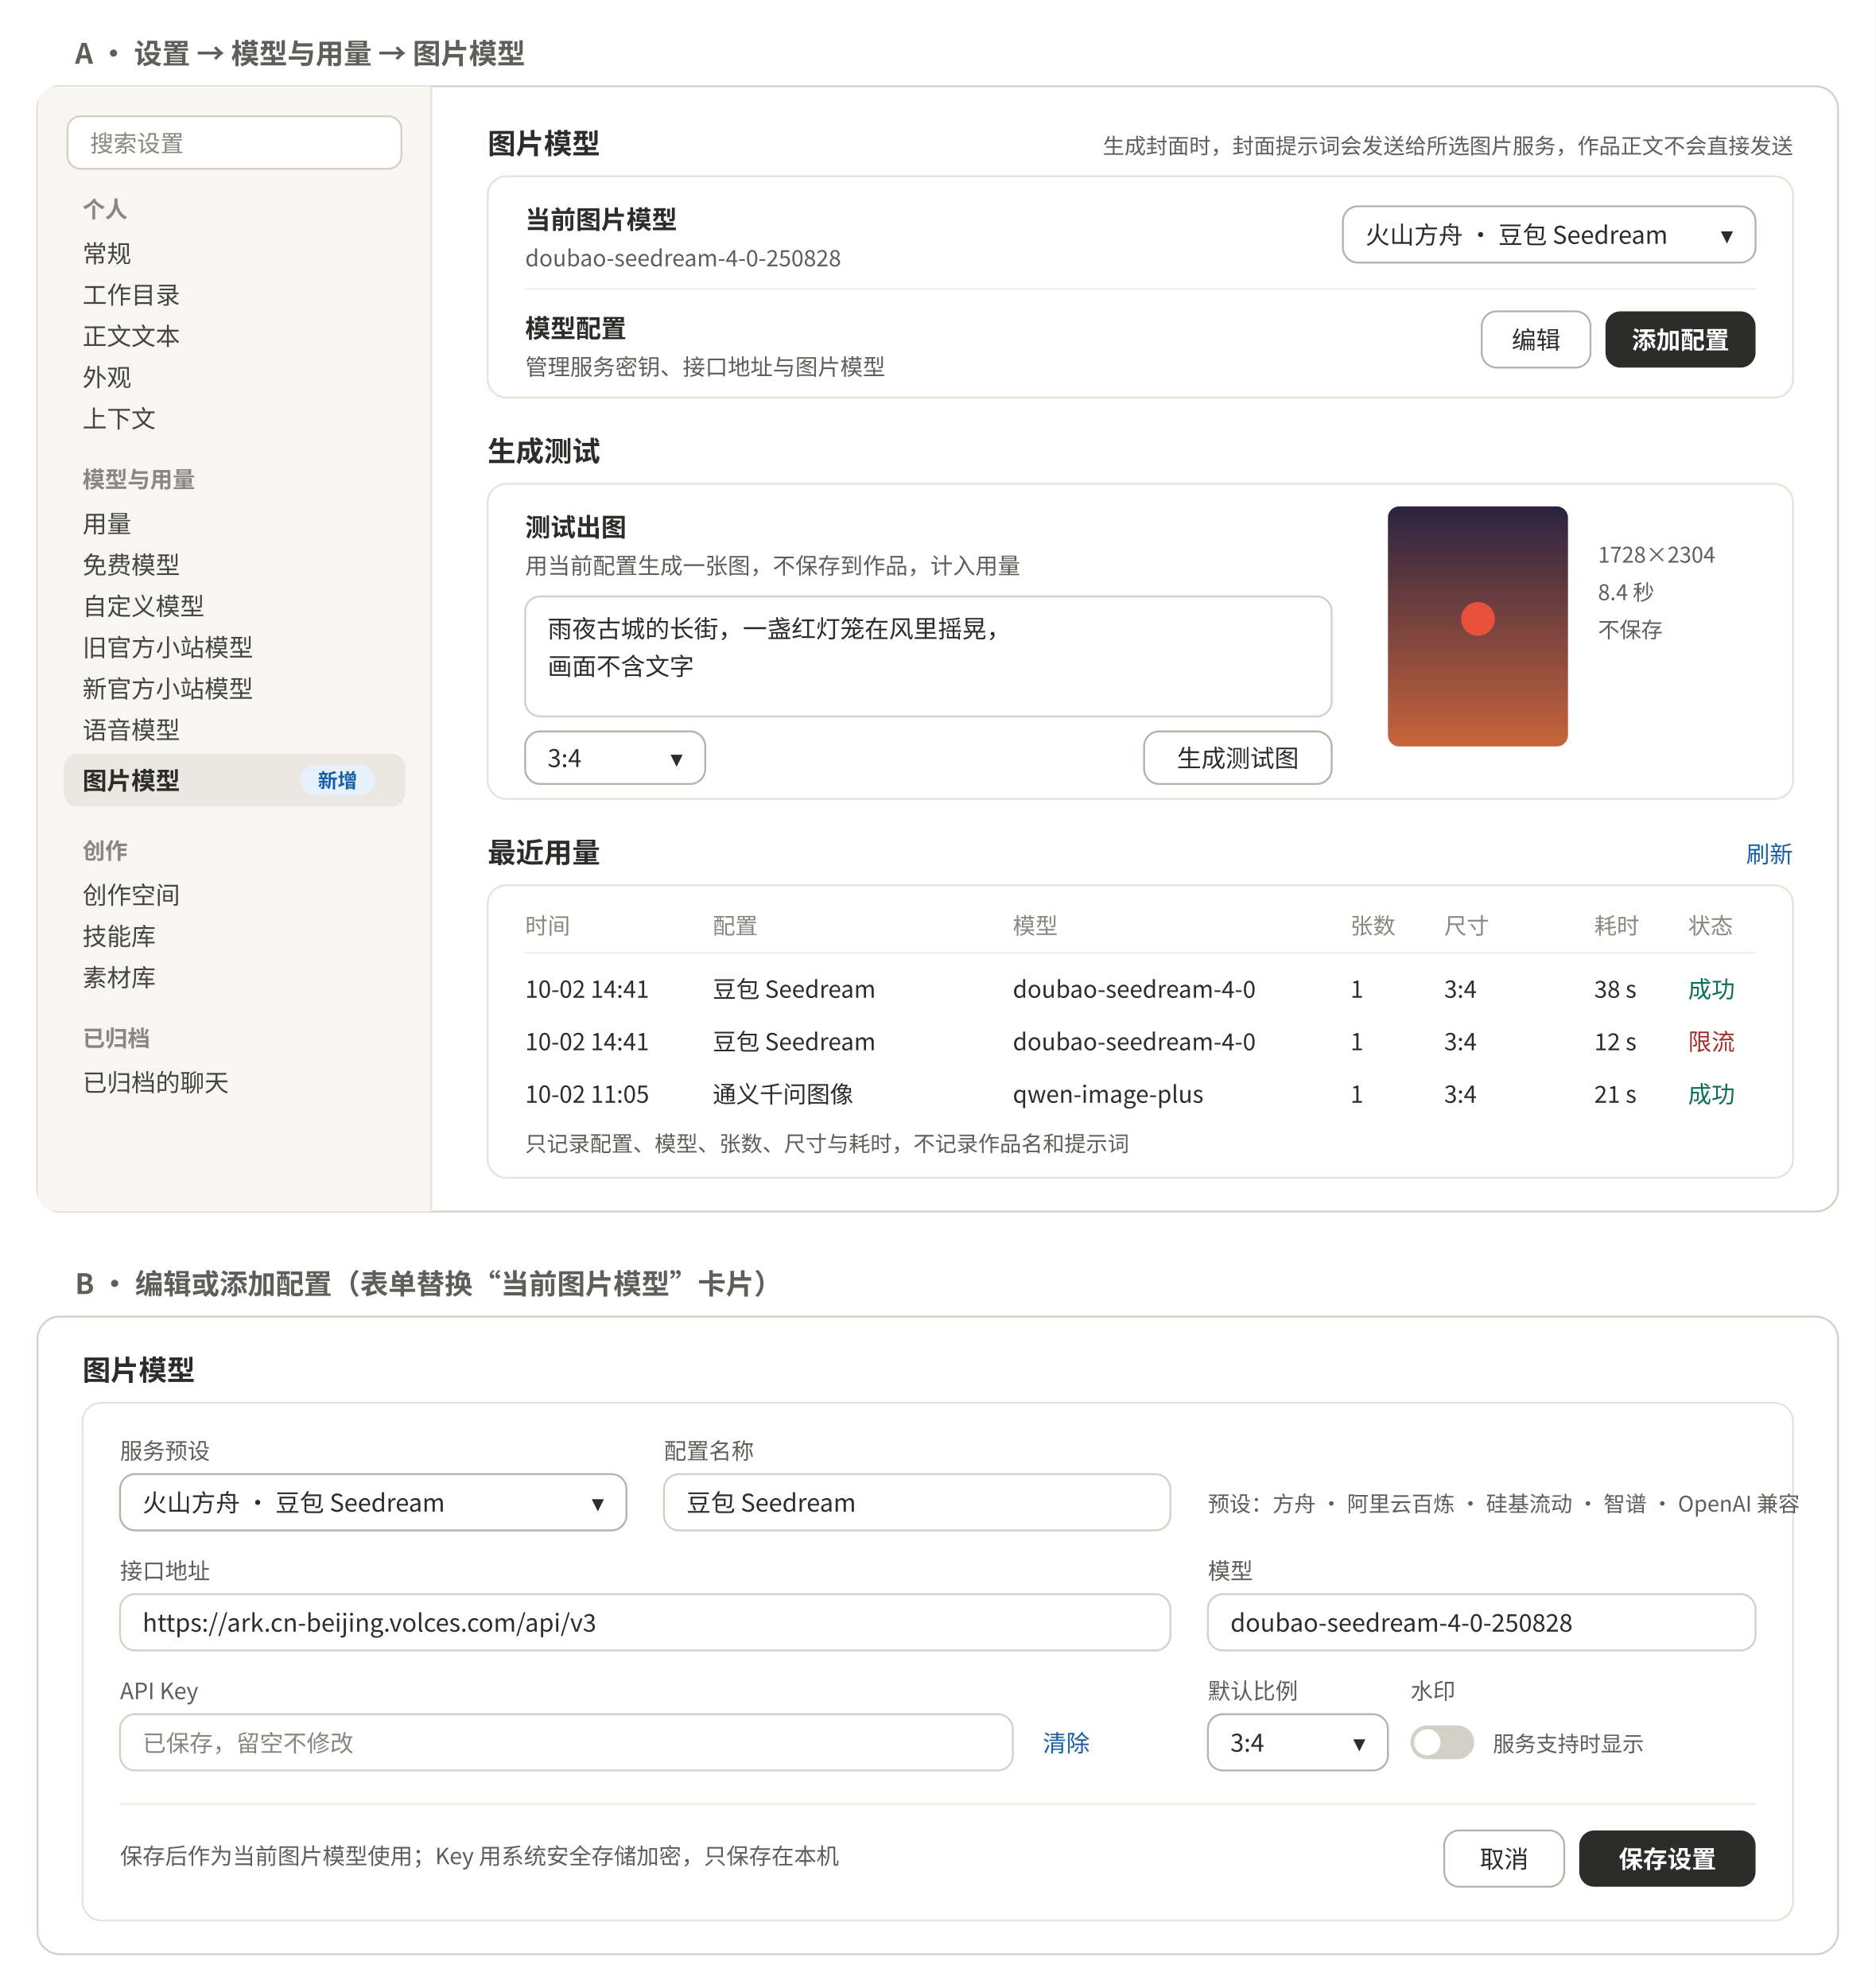
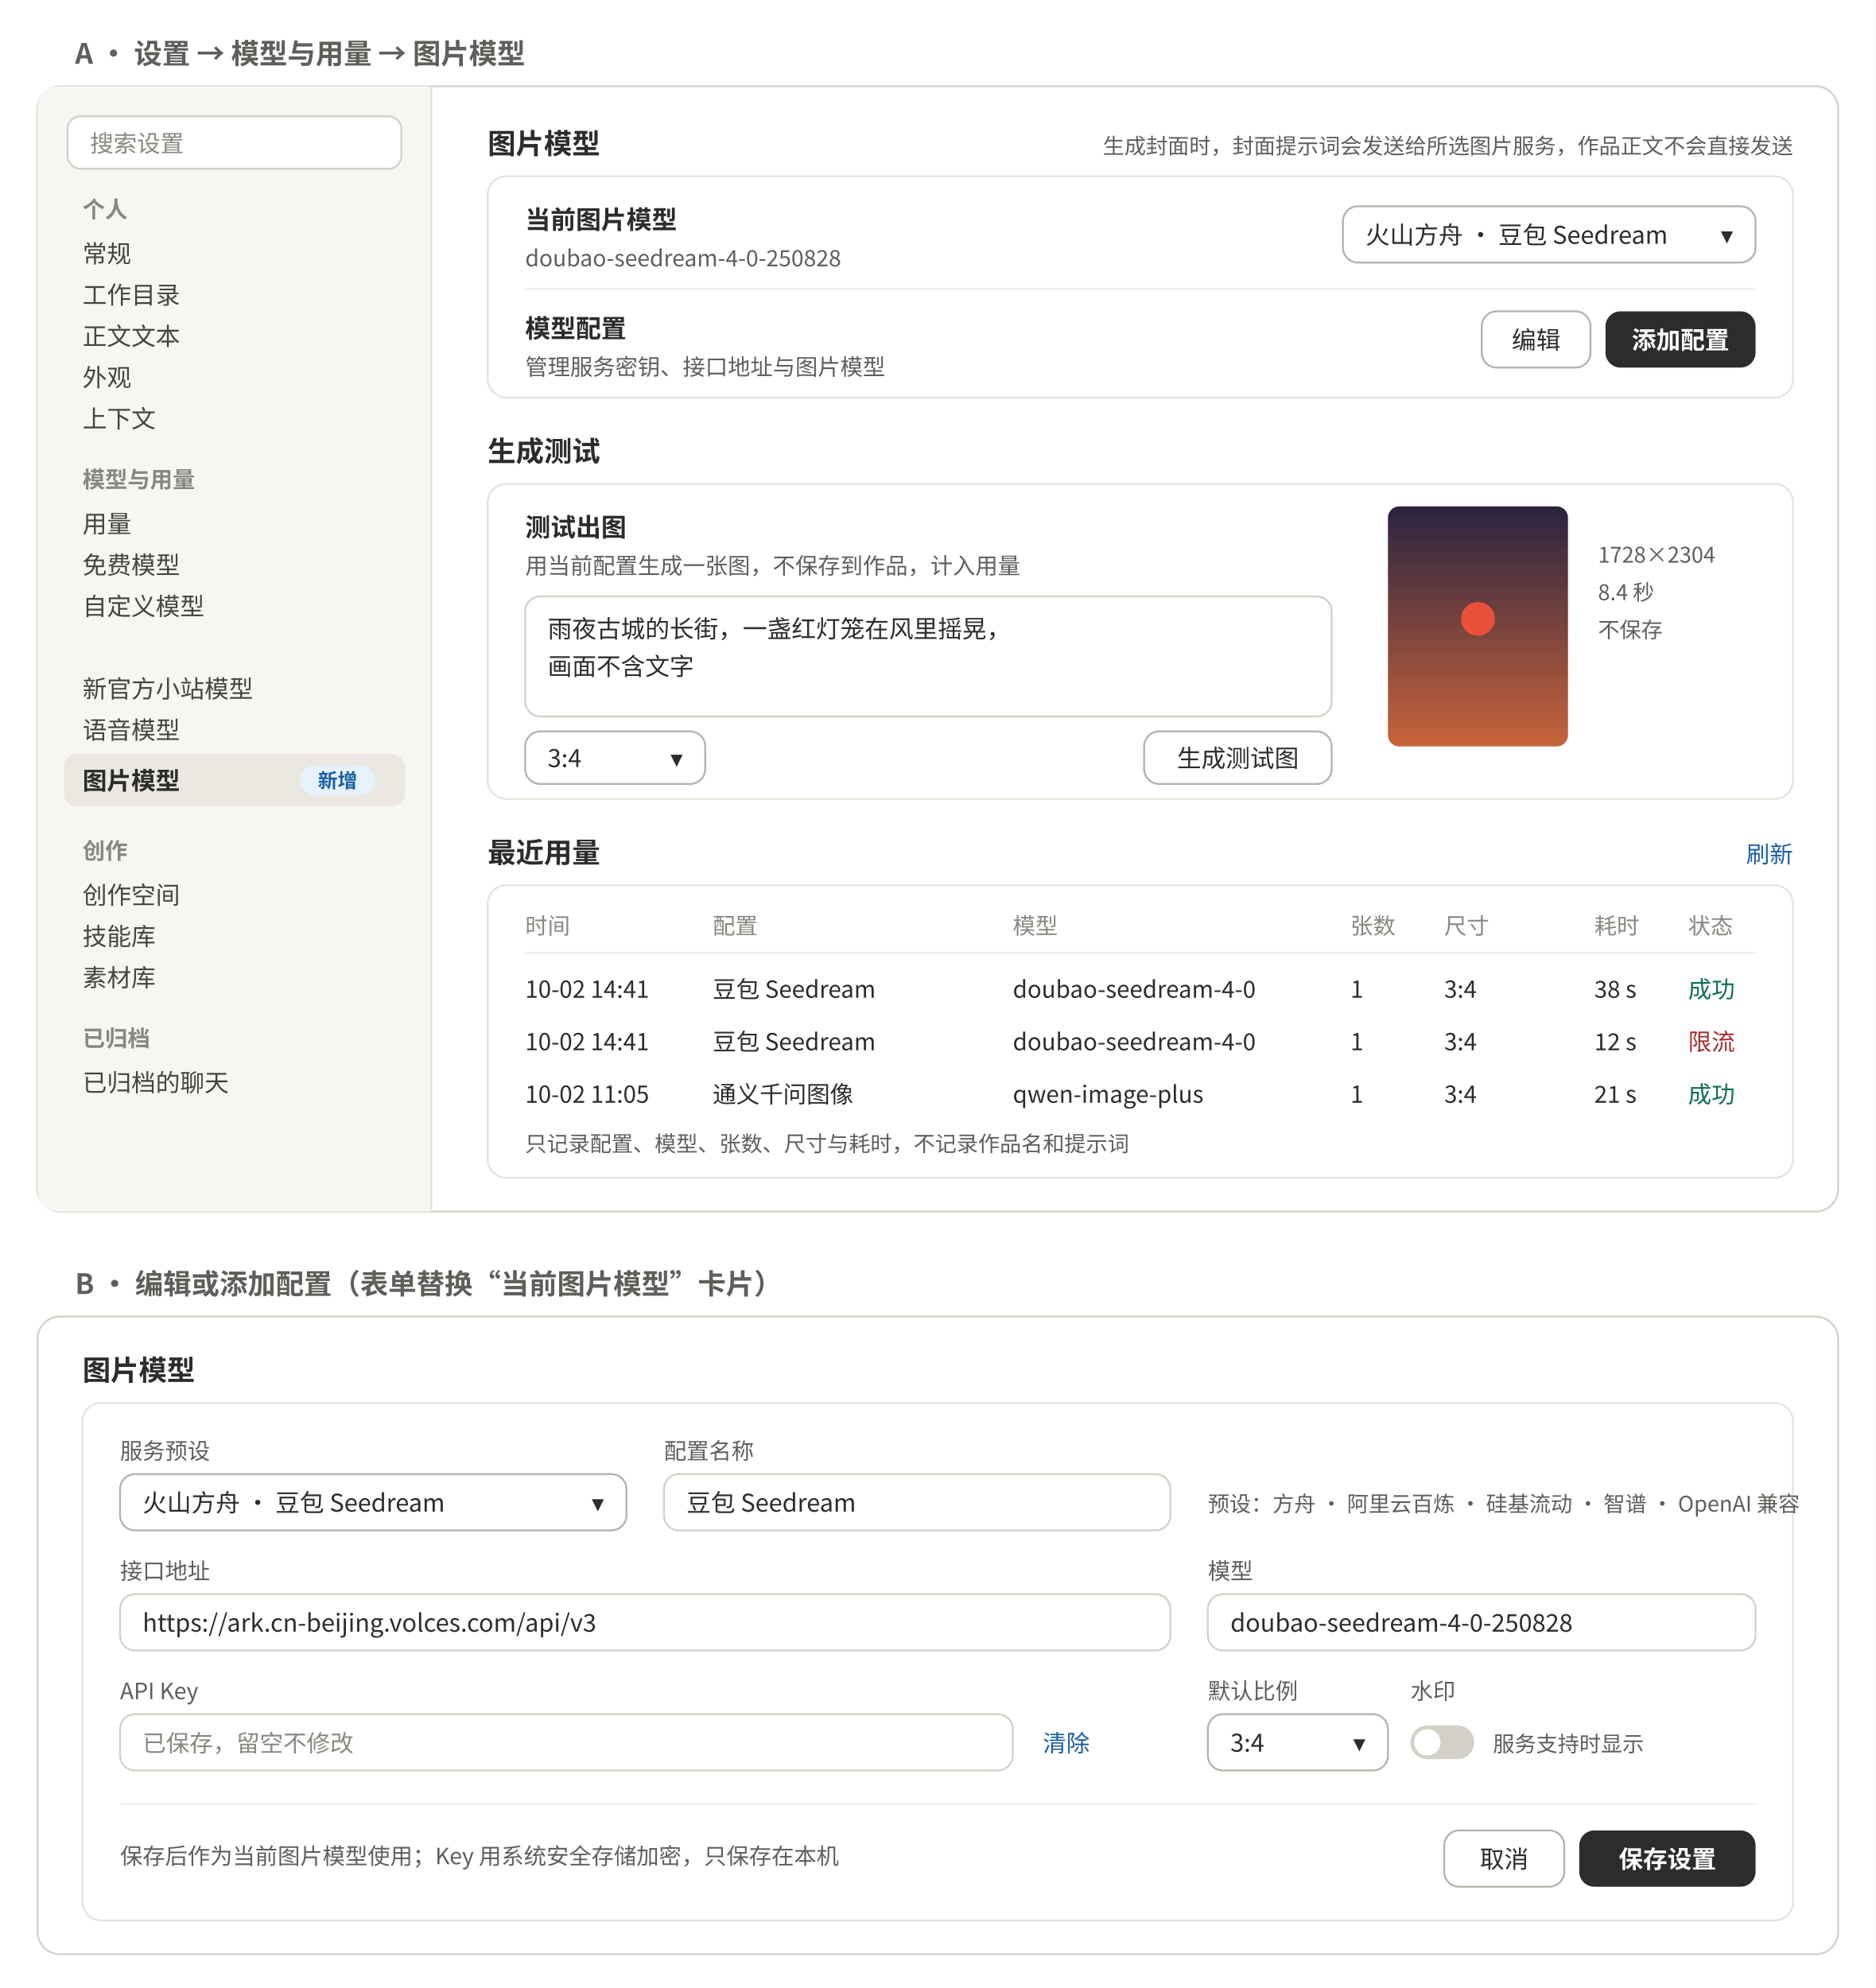
<svg xmlns="http://www.w3.org/2000/svg" fill="#2C2C2A" width="1000" height="1060" viewBox="0 0 1000 1060" role="img">
  <defs>
    <style>
      svg { font-family: -apple-system, BlinkMacSystemFont, "PingFang SC", "Hiragino Sans GB", "Microsoft YaHei", "Noto Sans CJK SC", "Source Han Sans SC", sans-serif; }
      .sec { font-size: 15px; font-weight: 600; fill: #5F5E5A; }
      .nav-h { font-size: 12px; fill: #888780; font-weight: 600; }
      .nav { font-size: 13px; fill: #444441; }
      .nav-a { font-size: 13px; font-weight: 600; }
      .gt { font-size: 15px; font-weight: 600; }
      .it { font-size: 13.5px; font-weight: 600; }
      .is { font-size: 12px; fill: #5F5E5A; }
      .body { font-size: 13px; }
      .placeholder { font-size: 12.5px; fill: #888780; }
      .small { font-size: 12px; fill: #5F5E5A; }
      .tiny { font-size: 11.5px; fill: #5F5E5A; }
      .th { font-size: 12px; fill: #888780; }
      .td { font-size: 12.5px; }
      .ok { font-size: 12.5px; fill: #0F6E56; }
      .err { font-size: 12.5px; fill: #A32D2D; }
      .link { font-size: 12.5px; fill: #185FA5; }
      .btn { font-size: 13px; }
      .btn-p { font-size: 13px; fill: #FFFFFF; font-weight: 600; }
      .new { font-size: 10.5px; fill: #185FA5; font-weight: 600; }
    </style>
    <linearGradient id="test" x1="0" y1="0" x2="0" y2="1">
      <stop offset="0" stop-color="#2B2340" />
      <stop offset="1" stop-color="#C8643B" />
    </linearGradient>
  </defs>
  <rect width="1000" height="1060" fill="#FFFFFF" />
  <text class="sec" x="40" y="34">A · 设置 → 模型与用量 → 图片模型</text>
  <rect x="20" y="46" width="960" height="600" rx="12" fill="#FFFFFF" stroke="#D3D1C7" />
  <path d="M20 58 Q20 46 32 46 H230 V646 H32 Q20 646 20 634 Z" fill="#F7F6F2" />
  <line x1="230" y1="46" x2="230" y2="646" stroke="#E5E3DA" />
  <rect x="36" y="62" width="178" height="28" rx="7" fill="#FFFFFF" stroke="#D3D1C7" />
  <text class="placeholder" x="48" y="81">搜索设置</text>
  <text class="nav-h" x="44" y="116">个人</text>
  <text class="nav" x="44" y="140">常规</text>
  <text class="nav" x="44" y="162">工作目录</text>
  <text class="nav" x="44" y="184">正文文本</text>
  <text class="nav" x="44" y="206">外观</text>
  <text class="nav" x="44" y="228">上下文</text>
  <text class="nav-h" x="44" y="260">模型与用量</text>
  <text class="nav" x="44" y="284">用量</text>
  <text class="nav" x="44" y="306">免费模型</text>
  <text class="nav" x="44" y="328">自定义模型</text>
-   <text class="nav" x="44" y="350">旧官方小站模型</text>
  <text class="nav" x="44" y="372">新官方小站模型</text>
  <text class="nav" x="44" y="394">语音模型</text>
  <rect x="34" y="402" width="182" height="28" rx="7" fill="#EAE8E1" />
  <text class="nav-a" x="44" y="421">图片模型</text>
  <rect x="160" y="408" width="40" height="16" rx="8" fill="#E6F1FB" />
  <text class="new" x="180" y="420" text-anchor="middle">新增</text>
  <text class="nav-h" x="44" y="458">创作</text>
  <text class="nav" x="44" y="482">创作空间</text>
  <text class="nav" x="44" y="504">技能库</text>
  <text class="nav" x="44" y="526">素材库</text>
  <text class="nav-h" x="44" y="558">已归档</text>
  <text class="nav" x="44" y="582">已归档的聊天</text>
  <text class="gt" x="260" y="82">图片模型</text>
  <text class="tiny" x="956" y="82" text-anchor="end">生成封面时，封面提示词会发送给所选图片服务，作品正文不会直接发送</text>
  <rect x="260" y="94" width="696" height="118" rx="10" fill="#FFFFFF" stroke="#E5E3DA" />
  <text class="it" x="280" y="122">当前图片模型</text>
  <text class="is" x="280" y="142">doubao-seedream-4-0-250828</text>
  <rect x="716" y="110" width="220" height="30" rx="8" fill="#FFFFFF" stroke="#B4B2A9" />
  <text class="body" x="728" y="130">火山方舟 · 豆包 Seedream</text>
  <text class="body" x="924" y="130" text-anchor="end">▾</text>
  <line x1="280" y1="154" x2="936" y2="154" stroke="#EFEDE6" />
  <text class="it" x="280" y="180">模型配置</text>
  <text class="is" x="280" y="200">管理服务密钥、接口地址与图片模型</text>
  <rect x="790" y="166" width="58" height="30" rx="8" fill="#FFFFFF" stroke="#B4B2A9" />
  <text class="btn" x="819" y="186" text-anchor="middle">编辑</text>
  <rect x="856" y="166" width="80" height="30" rx="8" fill="#2C2C2A" />
  <text class="btn-p" x="896" y="186" text-anchor="middle">添加配置</text>
  <text class="gt" x="260" y="246">生成测试</text>
  <rect x="260" y="258" width="696" height="168" rx="10" fill="#FFFFFF" stroke="#E5E3DA" />
  <text class="it" x="280" y="286">测试出图</text>
  <text class="is" x="280" y="306">用当前配置生成一张图，不保存到作品，计入用量</text>
  <rect x="280" y="318" width="430" height="64" rx="8" fill="#FFFFFF" stroke="#D3D1C7" />
  <text class="body" x="292" y="340">雨夜古城的长街，一盏红灯笼在风里摇晃，</text>
  <text class="body" x="292" y="360">画面不含文字</text>
  <rect x="280" y="390" width="96" height="28" rx="8" fill="#FFFFFF" stroke="#B4B2A9" />
  <text class="body" x="292" y="409">3:4</text>
  <text class="body" x="364" y="409" text-anchor="end">▾</text>
  <rect x="610" y="390" width="100" height="28" rx="8" fill="#FFFFFF" stroke="#B4B2A9" />
  <text class="btn" x="660" y="409" text-anchor="middle">生成测试图</text>
  <rect x="740" y="270" width="96" height="128" rx="6" fill="url(#test)" />
  <circle cx="788" cy="330" r="9" fill="#E8503A" />
  <text class="tiny" x="852" y="300">1728×2304</text>
  <text class="tiny" x="852" y="320">8.4 秒</text>
  <text class="tiny" x="852" y="340">不保存</text>
  <text class="gt" x="260" y="460">最近用量</text>
  <text class="link" x="956" y="460" text-anchor="end">刷新</text>
  <rect x="260" y="472" width="696" height="156" rx="10" fill="#FFFFFF" stroke="#E5E3DA" />
  <text class="th" x="280" y="498">时间</text>
  <text class="th" x="380" y="498">配置</text>
  <text class="th" x="540" y="498">模型</text>
  <text class="th" x="720" y="498">张数</text>
  <text class="th" x="770" y="498">尺寸</text>
  <text class="th" x="850" y="498">耗时</text>
  <text class="th" x="900" y="498">状态</text>
  <line x1="280" y1="508" x2="936" y2="508" stroke="#EFEDE6" />
  <text class="td" x="280" y="532">10-02 14:41</text>
  <text class="td" x="380" y="532">豆包 Seedream</text>
  <text class="td" x="540" y="532">doubao-seedream-4-0</text>
  <text class="td" x="720" y="532">1</text>
  <text class="td" x="770" y="532">3:4</text>
  <text class="td" x="850" y="532">38 s</text>
  <text class="ok" x="900" y="532">成功</text>
  <text class="td" x="280" y="560">10-02 14:41</text>
  <text class="td" x="380" y="560">豆包 Seedream</text>
  <text class="td" x="540" y="560">doubao-seedream-4-0</text>
  <text class="td" x="720" y="560">1</text>
  <text class="td" x="770" y="560">3:4</text>
  <text class="td" x="850" y="560">12 s</text>
  <text class="err" x="900" y="560">限流</text>
  <text class="td" x="280" y="588">10-02 11:05</text>
  <text class="td" x="380" y="588">通义千问图像</text>
  <text class="td" x="540" y="588">qwen-image-plus</text>
  <text class="td" x="720" y="588">1</text>
  <text class="td" x="770" y="588">3:4</text>
  <text class="td" x="850" y="588">21 s</text>
  <text class="ok" x="900" y="588">成功</text>
  <text class="tiny" x="280" y="614">只记录配置、模型、张数、尺寸与耗时，不记录作品名和提示词</text>
  <text class="sec" x="40" y="690">B · 编辑或添加配置（表单替换“当前图片模型”卡片）</text>
  <rect x="20" y="702" width="960" height="340" rx="12" fill="#FFFFFF" stroke="#D3D1C7" />
  <text class="gt" x="44" y="736">图片模型</text>
  <rect x="44" y="748" width="912" height="276" rx="10" fill="#FFFFFF" stroke="#E5E3DA" />
  <text class="small" x="64" y="778">服务预设</text>
  <rect x="64" y="786" width="270" height="30" rx="8" fill="#FFFFFF" stroke="#B4B2A9" />
  <text class="body" x="76" y="806">火山方舟 · 豆包 Seedream</text>
  <text class="body" x="322" y="806" text-anchor="end">▾</text>
  <text class="small" x="354" y="778">配置名称</text>
  <rect x="354" y="786" width="270" height="30" rx="8" fill="#FFFFFF" stroke="#D3D1C7" />
  <text class="body" x="366" y="806">豆包 Seedream</text>
  <text class="tiny" x="644" y="806">预设：方舟 · 阿里云百炼 · 硅基流动 · 智谱 · OpenAI 兼容</text>
  <text class="small" x="64" y="842">接口地址</text>
  <rect x="64" y="850" width="560" height="30" rx="8" fill="#FFFFFF" stroke="#D3D1C7" />
  <text class="body" x="76" y="870">https://ark.cn-beijing.volces.com/api/v3</text>
  <text class="small" x="644" y="842">模型</text>
  <rect x="644" y="850" width="292" height="30" rx="8" fill="#FFFFFF" stroke="#D3D1C7" />
  <text class="body" x="656" y="870">doubao-seedream-4-0-250828</text>
  <text class="small" x="64" y="906">API Key</text>
  <rect x="64" y="914" width="476" height="30" rx="8" fill="#FFFFFF" stroke="#D3D1C7" />
  <text class="placeholder" x="76" y="934">已保存，留空不修改</text>
  <text class="link" x="556" y="934">清除</text>
  <text class="small" x="644" y="906">默认比例</text>
  <rect x="644" y="914" width="96" height="30" rx="8" fill="#FFFFFF" stroke="#B4B2A9" />
  <text class="body" x="656" y="934">3:4</text>
  <text class="body" x="728" y="934" text-anchor="end">▾</text>
  <text class="small" x="752" y="906">水印</text>
  <rect x="752" y="920" width="34" height="18" rx="9" fill="#D3D1C7" />
  <circle cx="761" cy="929" r="7" fill="#FFFFFF" />
  <text class="tiny" x="796" y="934">服务支持时显示</text>
  <line x1="64" y1="962" x2="936" y2="962" stroke="#EFEDE6" />
  <text class="is" x="64" y="994">保存后作为当前图片模型使用；Key 用系统安全存储加密，只保存在本机</text>
  <rect x="770" y="976" width="64" height="30" rx="8" fill="#FFFFFF" stroke="#B4B2A9" />
  <text class="btn" x="802" y="996" text-anchor="middle">取消</text>
  <rect x="842" y="976" width="94" height="30" rx="8" fill="#2C2C2A" />
  <text class="btn-p" x="889" y="996" text-anchor="middle">保存设置</text>
</svg>
